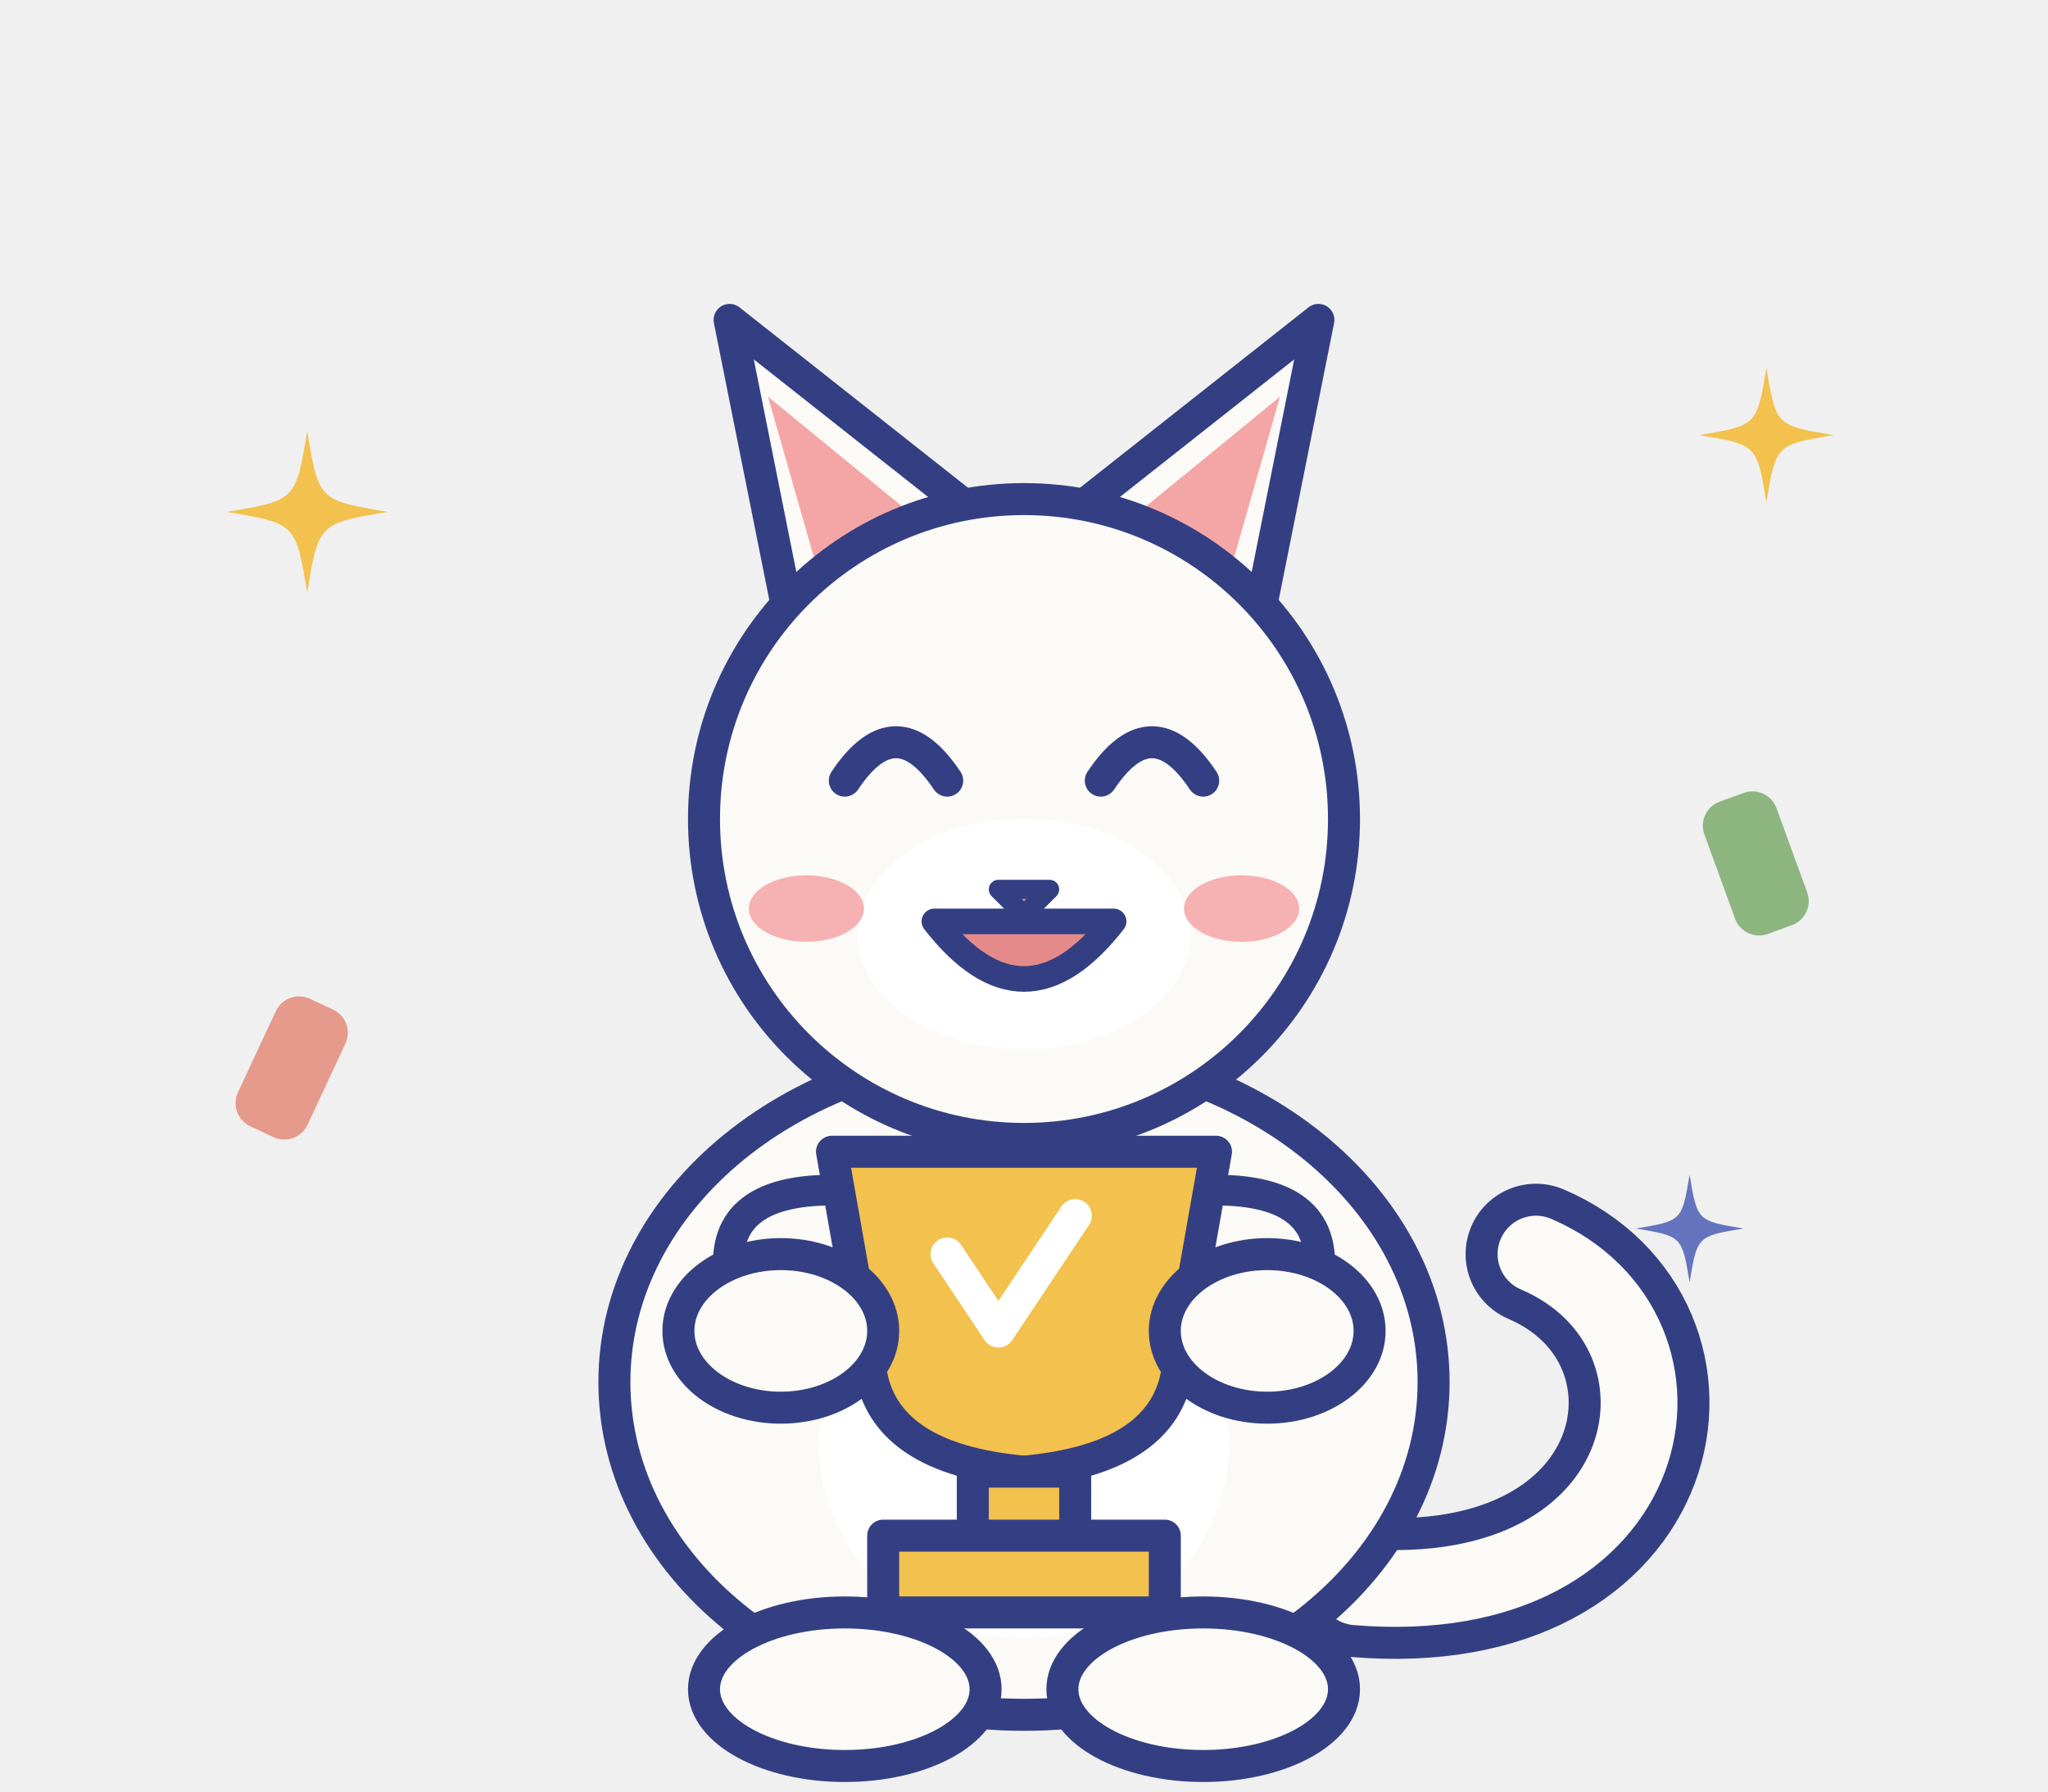
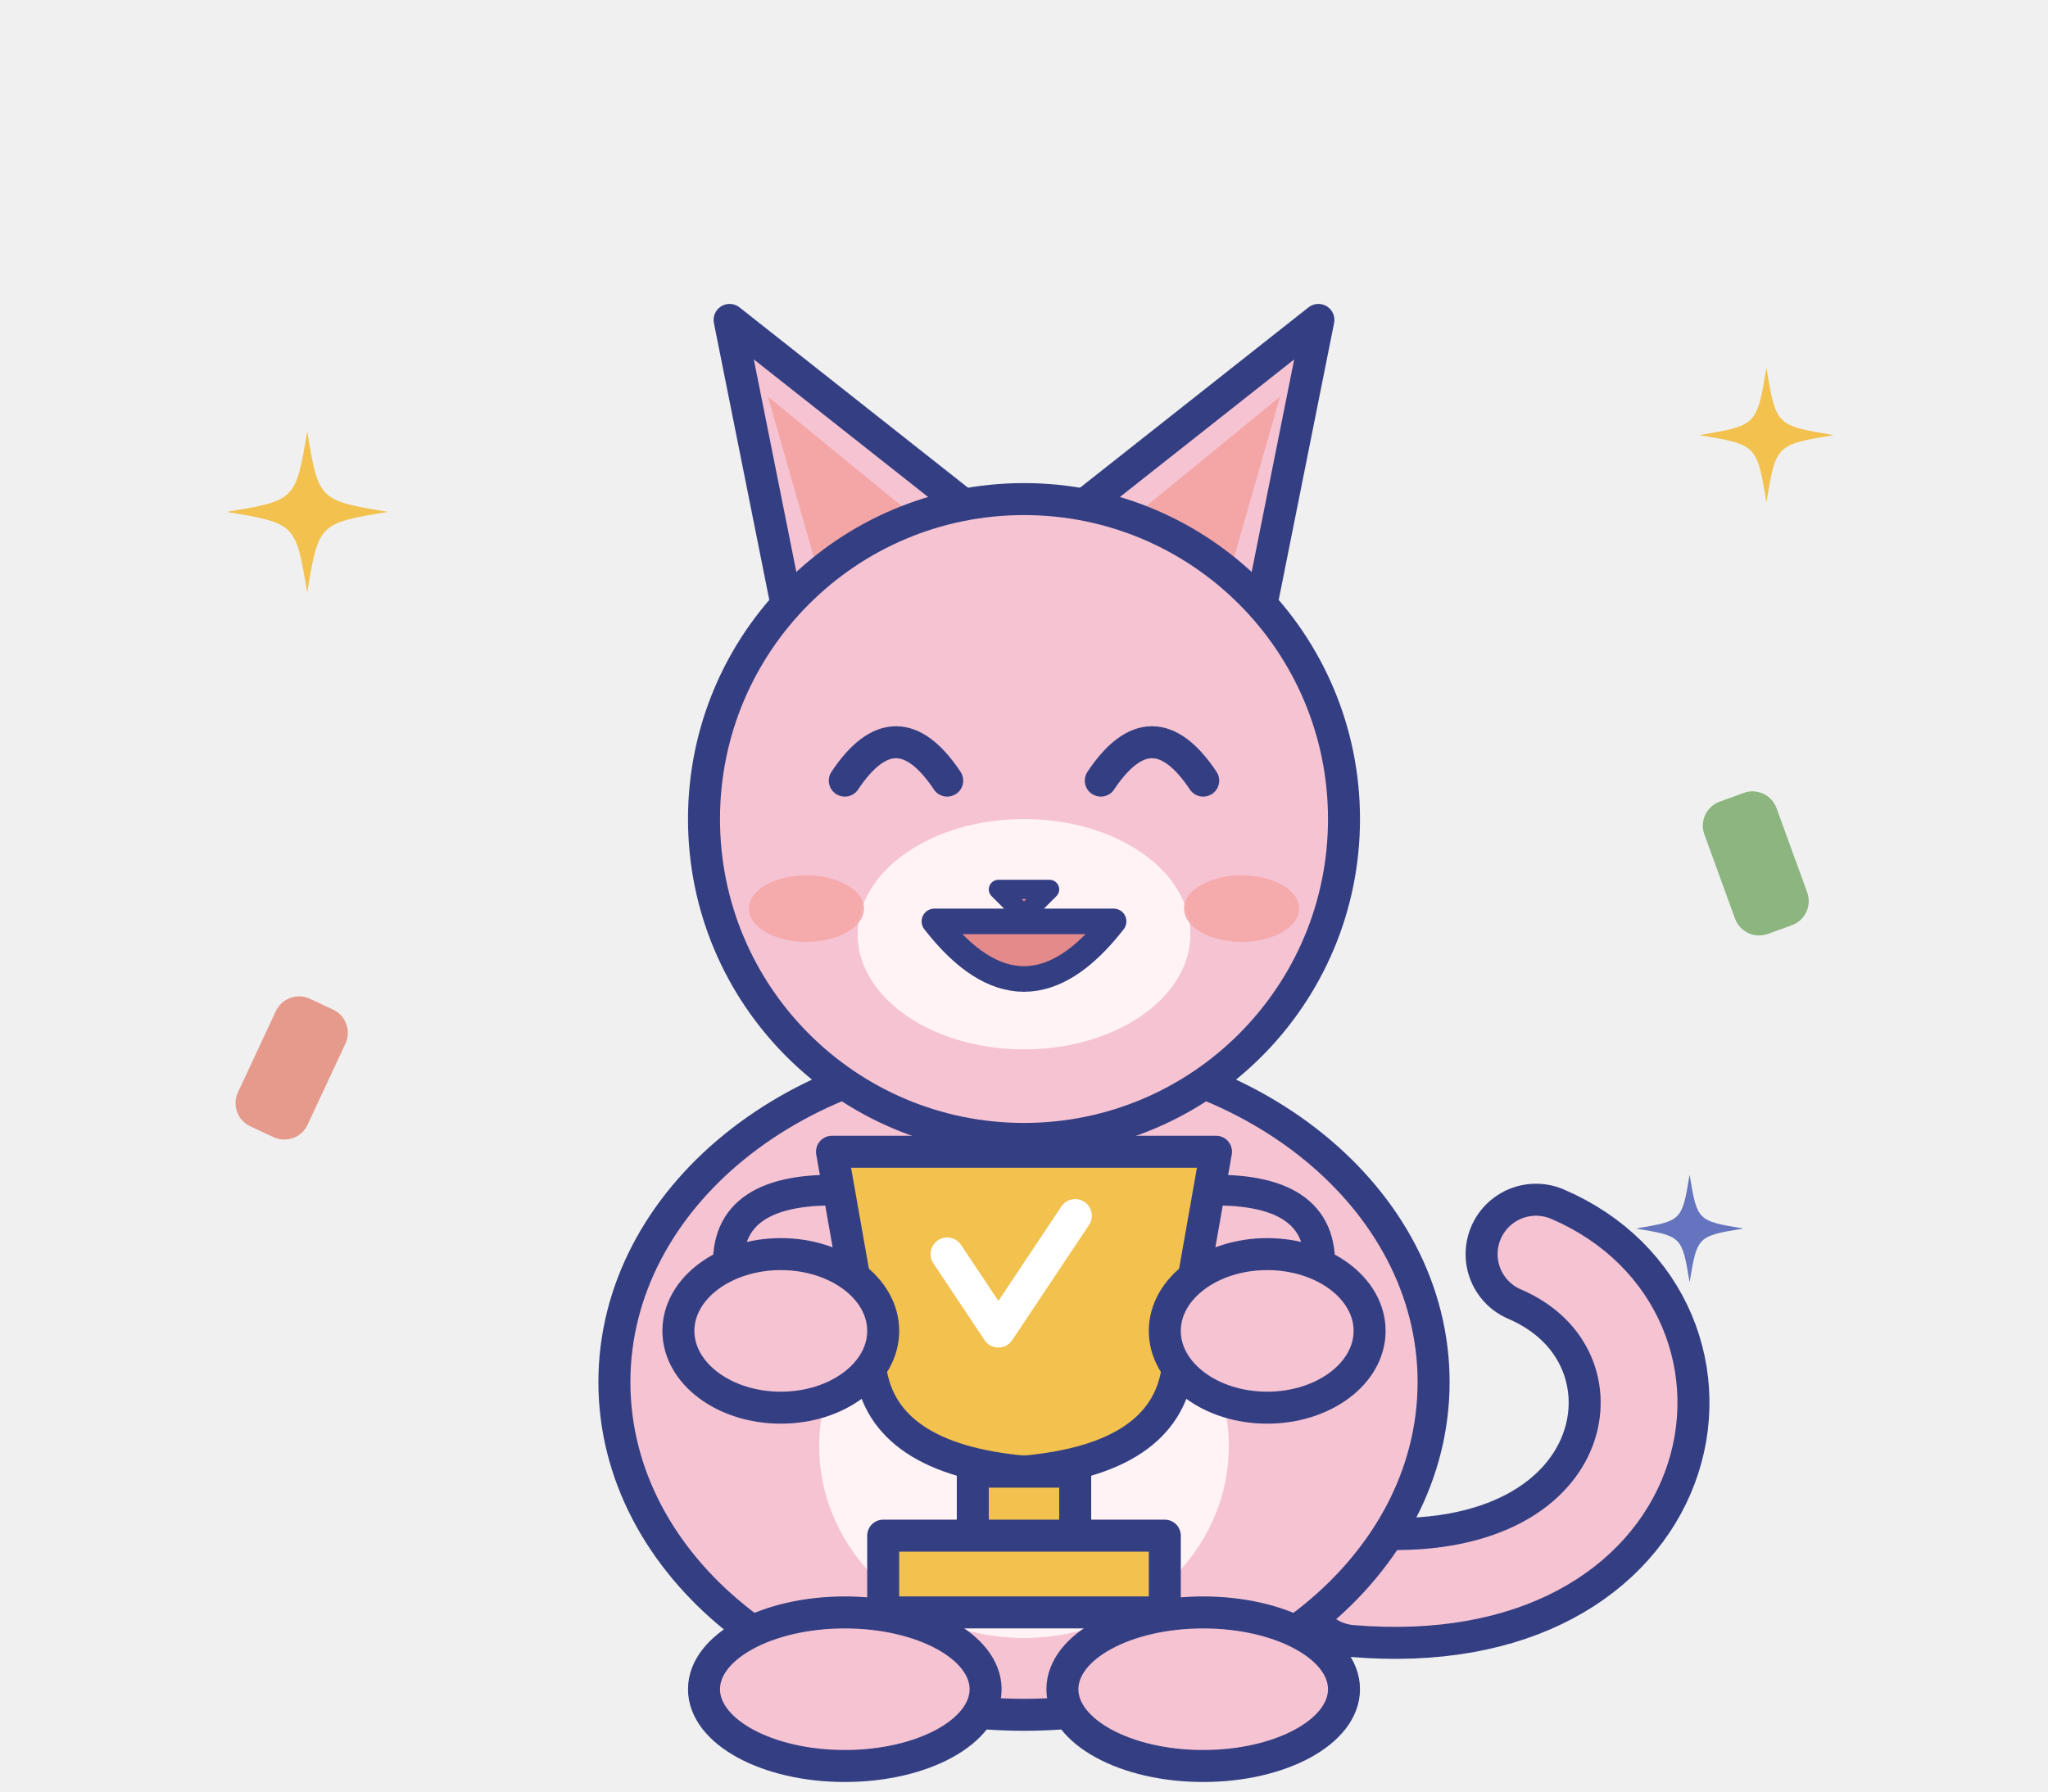
- <svg xmlns="http://www.w3.org/2000/svg" viewBox="0 0 160 140" role="img" aria-label="A white proud cat holding a trophy">
+ <svg xmlns="http://www.w3.org/2000/svg" viewBox="0 0 160 140" role="img" aria-label="A pink proud cat holding a trophy">
  <g stroke="#343F83" stroke-width="2.5" stroke-linecap="round" stroke-linejoin="round">
    <path d="M106 124C130 126 134 104 120 98" fill="none" stroke-width="11" />
-     <path d="M106 124C130 126 134 104 120 98" fill="none" stroke="#FCFAF6" stroke-width="6" />
-     <ellipse cx="80" cy="108" rx="32" ry="26" fill="#FCFAF6" />
-     <ellipse cx="80" cy="113" rx="16" ry="15" fill="#FFFFFF" stroke="none" />
-     <ellipse cx="66" cy="132" rx="11" ry="6" fill="#FCFAF6" />
-     <ellipse cx="94" cy="132" rx="11" ry="6" fill="#FCFAF6" />
+     <path d="M106 124C130 126 134 104 120 98" fill="none" stroke="#F6C3D3" stroke-width="6" />
+     <ellipse cx="80" cy="108" rx="32" ry="26" fill="#F6C3D3" />
+     <ellipse cx="80" cy="113" rx="16" ry="15" fill="#FFF3F6" stroke="none" />
+     <ellipse cx="66" cy="132" rx="11" ry="6" fill="#F6C3D3" />
+     <ellipse cx="94" cy="132" rx="11" ry="6" fill="#F6C3D3" />
    <g transform="rotate(0 80 64)">
-       <path d="M62 50L57 25L76 40Z" fill="#FCFAF6" />
-       <path d="M84 40L103 25L98 50Z" fill="#FCFAF6" />
+       <path d="M62 50L57 25L76 40Z" fill="#F6C3D3" />
+       <path d="M84 40L103 25L98 50Z" fill="#F6C3D3" />
      <path d="M64 45L60 31L71 40Z" fill="#F4A6A6" stroke="none" />
      <path d="M89 40L100 31L96 45Z" fill="#F4A6A6" stroke="none" />
-       <circle cx="80" cy="64" r="25" fill="#FCFAF6" />
-       <ellipse cx="80" cy="73" rx="13" ry="9" fill="#FFFFFF" stroke="none" />
+       <circle cx="80" cy="64" r="25" fill="#F6C3D3" />
+       <ellipse cx="80" cy="73" rx="13" ry="9" fill="#FFF3F6" stroke="none" />
      <path d="M66 61q4-6 8 0M86 61q4-6 8 0" fill="none" />
      <path d="M78 69.5l2 2 2-2z" fill="#E58A8A" stroke-width="1.5" />
      <path d="M73 72q7 9 14 0z" fill="#E58A8A" stroke-width="2" />
    </g>
    <path d="M65 90h30l-3 17q-1 7-12 8q-11-1-12-8z" fill="#F2C14E" />
    <path d="M65 93q-9 0-8 7q1 5 9 5M95 93q9 0 8 7q-1 5-9 5" fill="none" stroke-width="2.4" />
    <path d="M76 115h8v5h-8zM69 120h22v6H69z" fill="#F2C14E" />
    <path d="M74 98l4 6 6-9" fill="none" stroke="#fff" stroke-width="2.6" />
-     <ellipse cx="61" cy="104" rx="8" ry="6" fill="#FCFAF6" />
-     <ellipse cx="99" cy="104" rx="8" ry="6" fill="#FCFAF6" />
+     <ellipse cx="61" cy="104" rx="8" ry="6" fill="#F6C3D3" />
+     <ellipse cx="99" cy="104" rx="8" ry="6" fill="#F6C3D3" />
  </g>
  <g transform="rotate(0 80 64)">
    <ellipse cx="63" cy="71" rx="4.5" ry="2.6" fill="#F4A6A6" opacity=".85" />
    <ellipse cx="97" cy="71" rx="4.5" ry="2.6" fill="#F4A6A6" opacity=".85" />
  </g>
  <path transform="translate(24 40) scale(0.9)" d="M0-7C1-1 1-1 7 0C1 1 1 1 0 7C-1 1-1 1-7 0C-1-1-1-1 0-7Z" fill="#F2C14E" />
  <path transform="translate(138 34) scale(0.75)" d="M0-7C1-1 1-1 7 0C1 1 1 1 0 7C-1 1-1 1-7 0C-1-1-1-1 0-7Z" fill="#F2C14E" />
  <path transform="translate(132 96) scale(0.6)" d="M0-7C1-1 1-1 7 0C1 1 1 1 0 7C-1 1-1 1-7 0C-1-1-1-1 0-7Z" fill="#6574BE" />
  <rect x="20" y="78" width="6" height="11" rx="2" fill="#E59A8C" transform="rotate(25 23 83)" />
  <rect x="134" y="62" width="6" height="11" rx="2" fill="#8DB580" transform="rotate(-20 137 67)" />
</svg>
